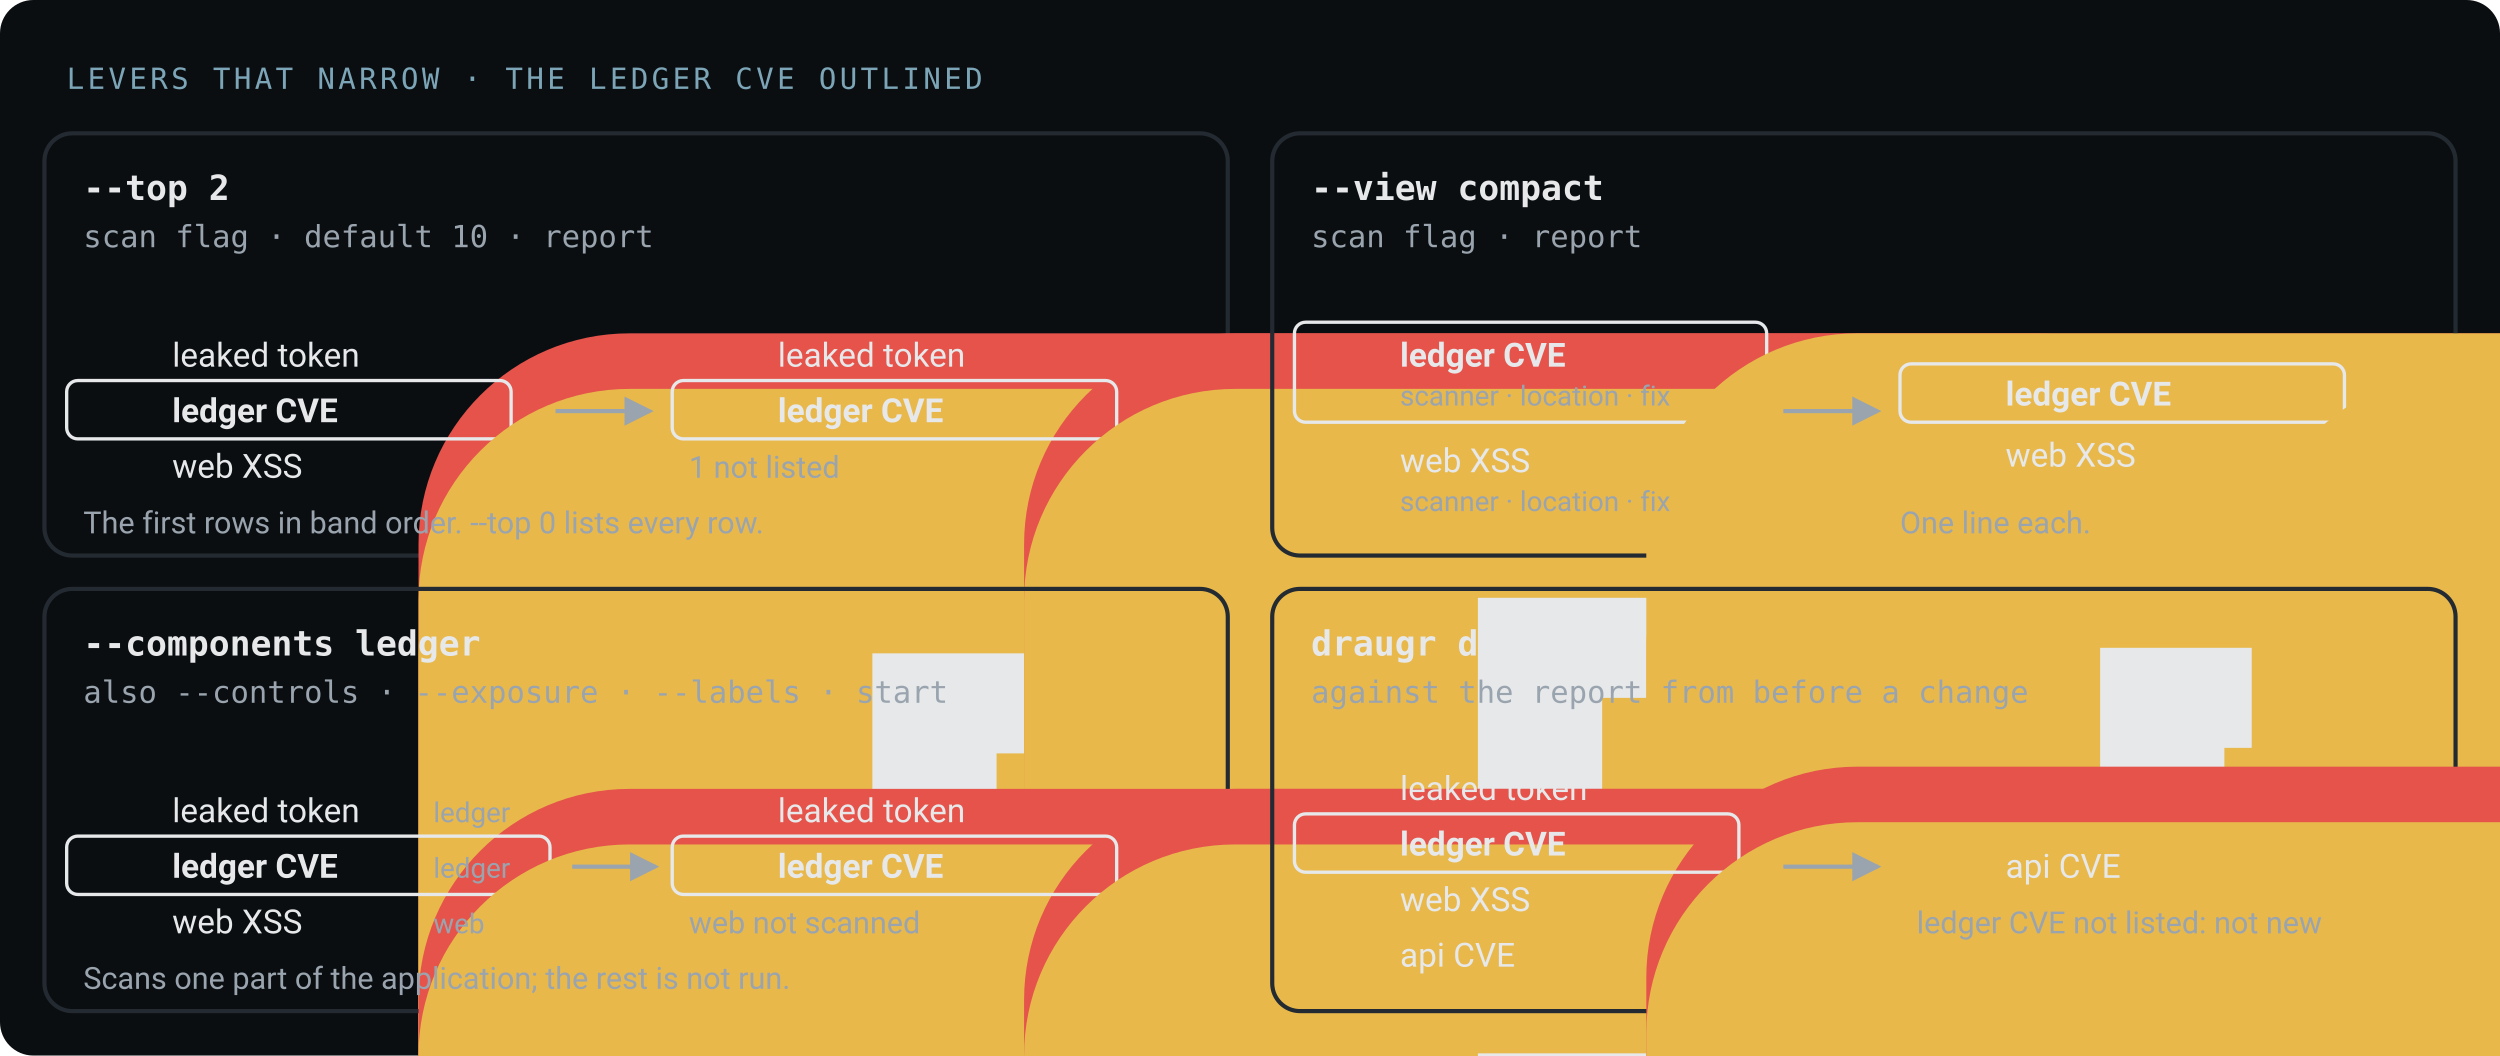
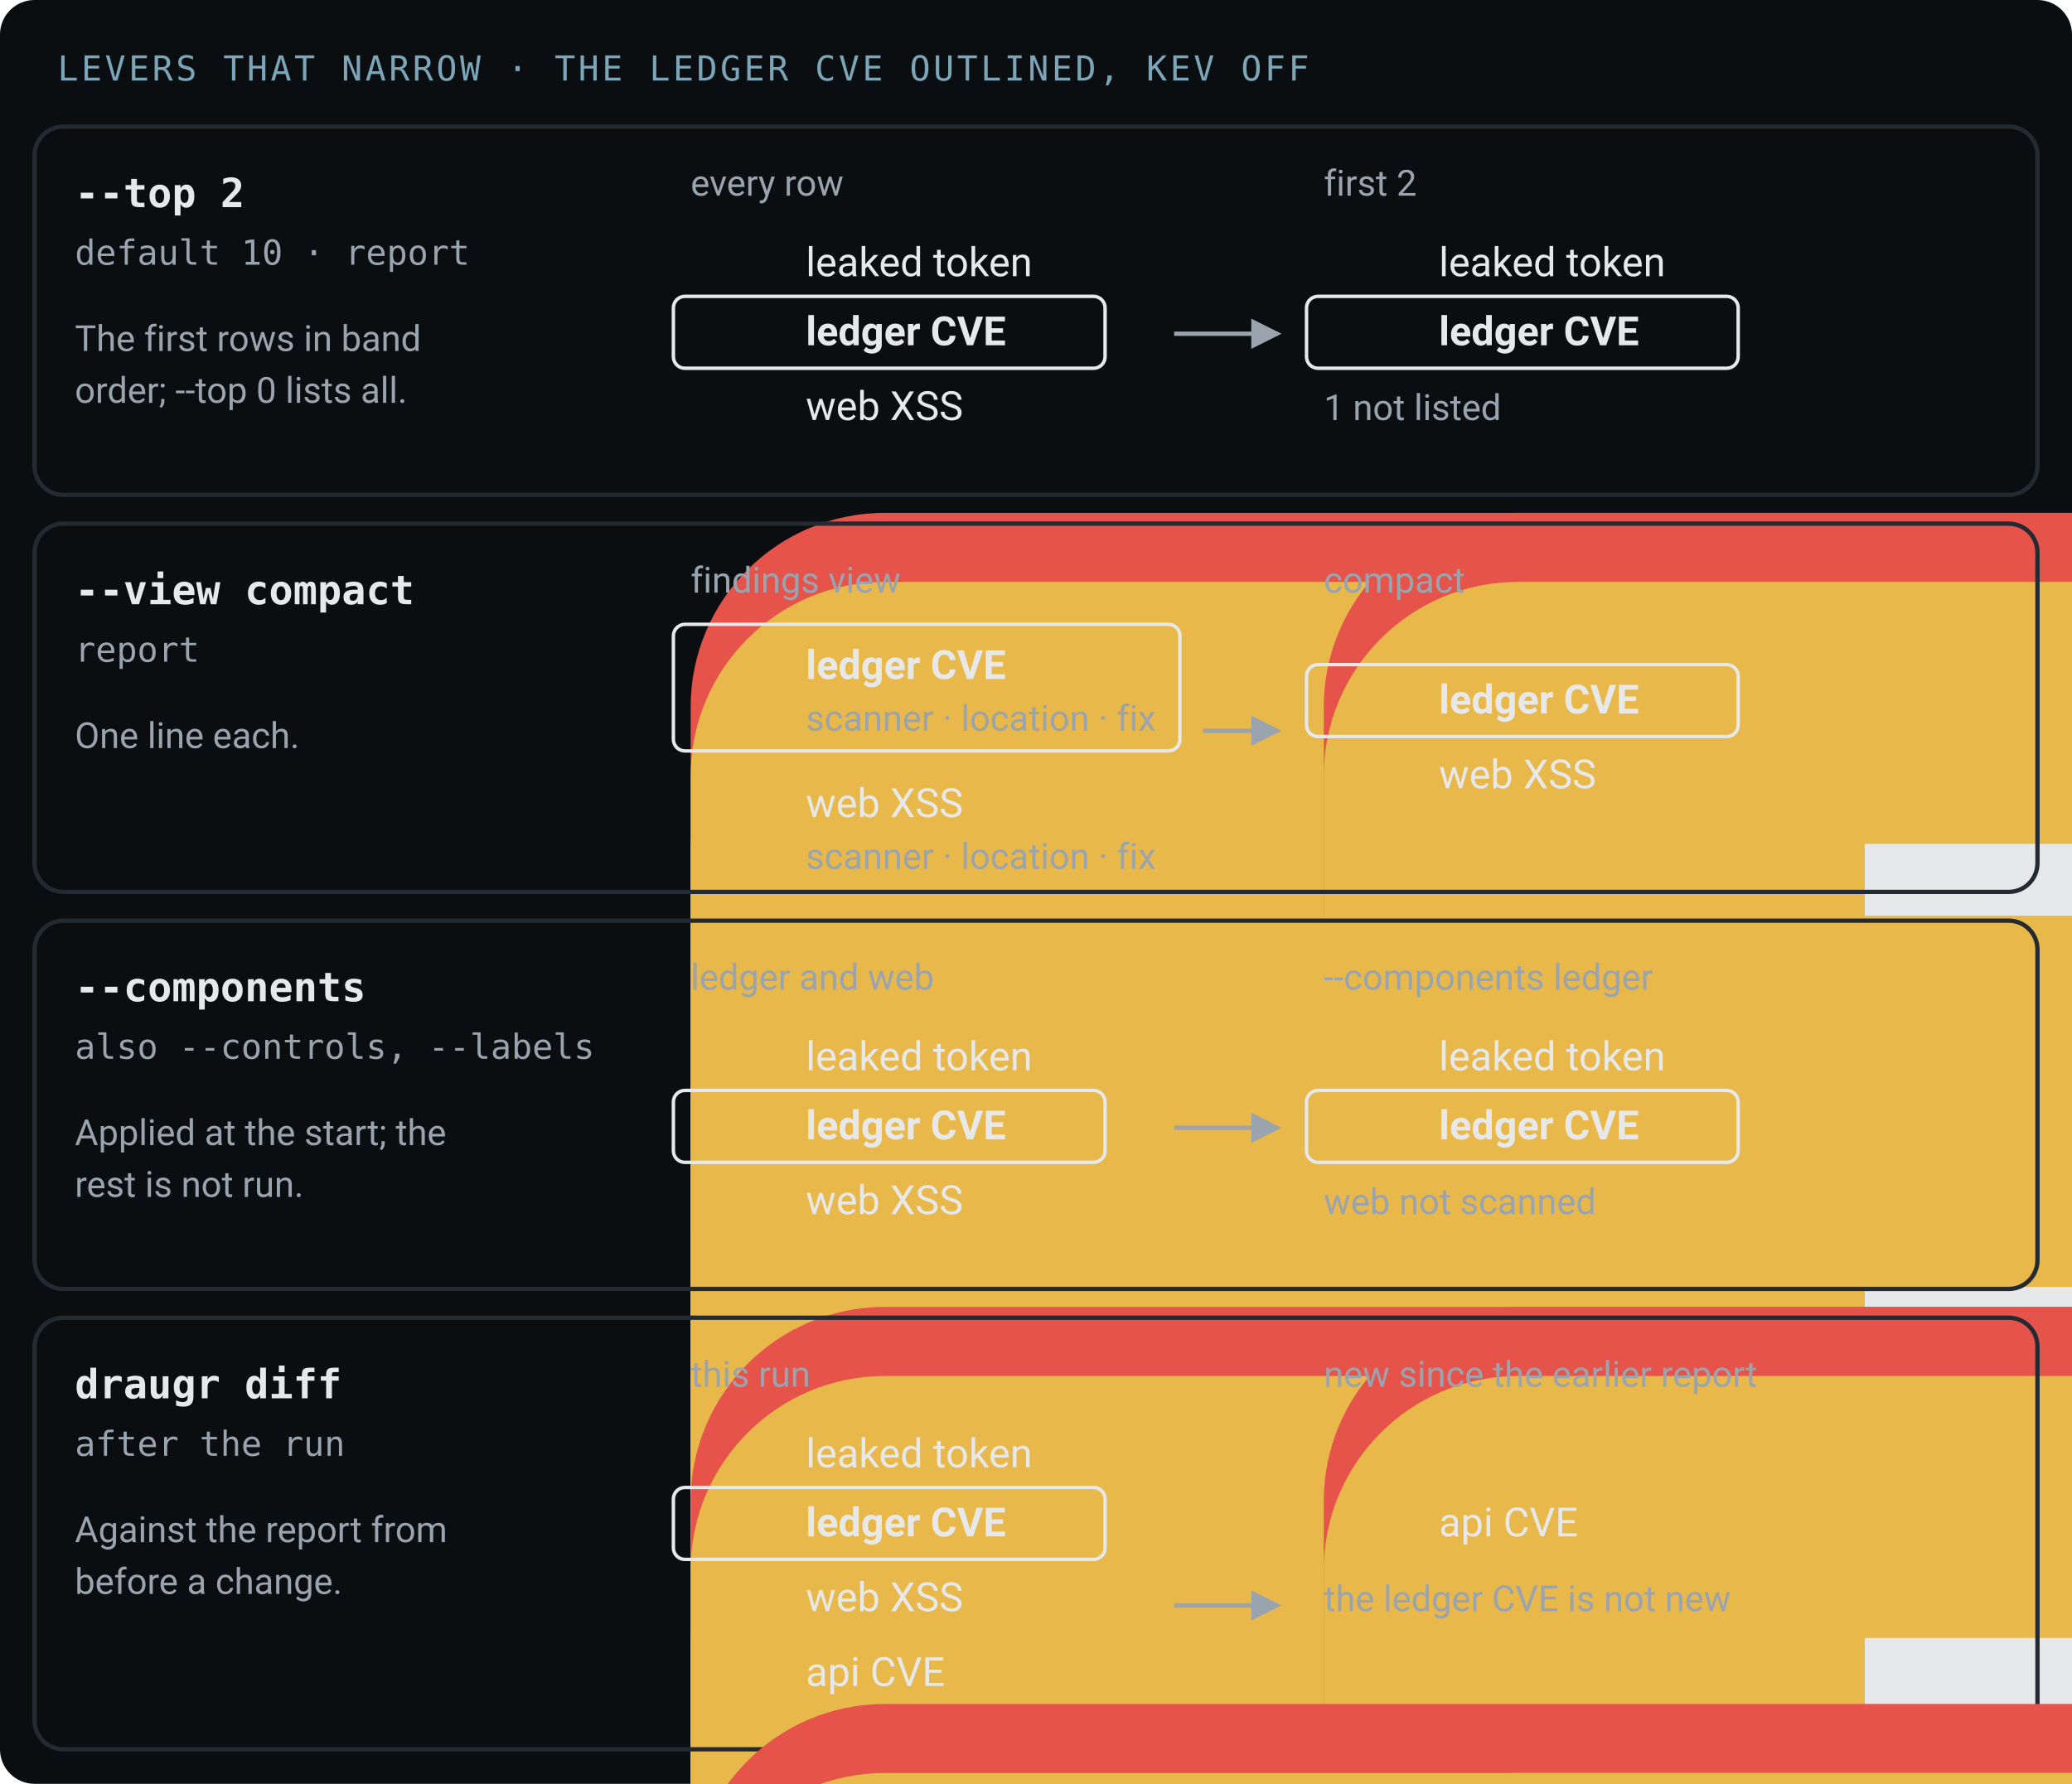
- <svg xmlns="http://www.w3.org/2000/svg" viewBox="0 0 900 380" width="900" height="380" role="img" aria-label="The ledger CVE under four narrowing levers: --top 2 still lists it, --view compact puts it on one line, --components ledger keeps it, and draugr diff leaves it out because it is not new.">
+ <svg xmlns="http://www.w3.org/2000/svg" viewBox="0 0 720 620" width="720" height="620" role="img" aria-label="The ledger CVE under four narrowing levers: --top 2 still lists it, --view compact puts it on one line, --components ledger keeps it, and draugr diff leaves it out because it is not new.">
  <defs>
    <style>
-       text{font-family:'Space Grotesk',system-ui,-apple-system,'Segoe UI',Roboto,Helvetica,Arial,sans-serif;fill:#E6E8EA;font-size:12px}
+       text{font-family:'Space Grotesk',system-ui,-apple-system,'Segoe UI',Roboto,Helvetica,Arial,sans-serif;fill:#E6E8EA;font-size:14px}
      .m{font-family:'JetBrains Mono',ui-monospace,SFMono-Regular,Menlo,Consolas,monospace}
-       .e{font-family:'JetBrains Mono',ui-monospace,SFMono-Regular,Menlo,Consolas,monospace;font-size:10.5px;letter-spacing:1.2px;fill:#7CA6B8}
-       .mu{fill:#9AA4AE}.sm{font-size:11px}.xs{font-size:10px}.t{font-size:12.5px}.b{font-weight:700}
+       .e{font-family:'JetBrains Mono',ui-monospace,SFMono-Regular,Menlo,Consolas,monospace;font-size:12px;letter-spacing:1px;fill:#7CA6B8}
+       .mu{fill:#9AA4AE}.sm{font-size:12.5px}.k{font-size:12px}.t{font-size:14px}.b{font-weight:700}
      .pan{fill:none;stroke:#232A31;stroke-width:1.5}
      .ar{stroke:#9AA4AE;stroke-width:1.5;fill:none}
      .hl{fill:none;stroke:#E6E8EA;stroke-width:1.2}
      .tag{fill:none;stroke:#E8B84B;stroke-width:1.2}
      .tg{fill:#E8B84B}
    </style>
-     <symbol id="c1" viewBox="0 0 26 15" width="26" height="15">
-       <rect width="26" height="15" rx="3" fill="#E5534B" />
-       <text x="13" y="11.5" text-anchor="middle" font-family="'JetBrains Mono',ui-monospace,monospace" font-size="10" font-weight="700" fill="#0B0E11">P1</text>
+     <symbol id="c1" viewBox="0 0 32 19" width="32" height="19">
+       <rect width="32" height="19" rx="3" fill="#E5534B" />
+       <text x="16" y="14" text-anchor="middle" font-family="'JetBrains Mono',ui-monospace,monospace" font-size="12" font-weight="700" fill="#0B0E11">P1</text>
    </symbol>
-     <symbol id="c2" viewBox="0 0 26 15" width="26" height="15">
-       <rect width="26" height="15" rx="3" fill="#E8B84B" />
-       <text x="13" y="11.5" text-anchor="middle" font-family="'JetBrains Mono',ui-monospace,monospace" font-size="10" font-weight="700" fill="#16110A">P2</text>
+     <symbol id="c2" viewBox="0 0 32 19" width="32" height="19">
+       <rect width="32" height="19" rx="3" fill="#E8B84B" />
+       <text x="16" y="14" text-anchor="middle" font-family="'JetBrains Mono',ui-monospace,monospace" font-size="12" font-weight="700" fill="#16110A">P2</text>
    </symbol>
    <marker id="h" viewBox="0 0 8 8" refX="7" refY="4" markerWidth="7" markerHeight="7" orient="auto">
      <path d="M0 0L8 4L0 8z" fill="#9AA4AE" />
    </marker>
  </defs>
-   <rect width="900" height="380" rx="12" fill="#0B0E11" />
-   <text class="e" x="24" y="32">LEVERS THAT NARROW · THE LEDGER CVE OUTLINED</text>
-   <g transform="translate(16 48)">
-     <rect class="pan" width="426" height="152" rx="10" />
-     <text class="m b t" x="14" y="24">--top 2</text>
-     <text class="m sm mu" x="14" y="41">scan flag · default 10 · report</text>
-     <use href="#c1" x="14" y="72" />
-     <text x="46" y="84">leaked token</text>
-     <rect class="hl" x="8" y="89" width="160" height="21" rx="4" />
-     <use href="#c2" x="14" y="92" />
-     <text class="b" x="46" y="104">ledger CVE</text>
-     <use href="#c2" x="14" y="112" />
-     <text x="46" y="124">web XSS</text>
-     <path class="ar" d="M184 100H218" marker-end="url(#h)" />
-     <use href="#c1" x="232" y="72" />
-     <text x="264" y="84">leaked token</text>
-     <rect class="hl" x="226" y="89" width="160" height="21" rx="4" />
-     <use href="#c2" x="232" y="92" />
-     <text class="b" x="264" y="104">ledger CVE</text>
-     <text class="sm mu" x="232" y="124">1 not listed</text>
-     <text class="sm mu" x="14" y="144">The first rows in band order. --top 0 lists every row.</text>
+   <rect width="720" height="620" rx="12" fill="#0B0E11" />
+   <text class="e" x="20" y="28">LEVERS THAT NARROW · THE LEDGER CVE OUTLINED, KEV OFF</text>
+   <g transform="translate(12 44)">
+     <rect class="pan" width="696" height="128" rx="10" />
+     <text class="m b t" x="14" y="28">--top 2</text>
+     <text class="m k mu" x="14" y="48">default 10 · report</text>
+     <text class="sm mu" x="14" y="78">The first rows in band</text>
+     <text class="sm mu" x="14" y="96">order; --top 0 lists all.</text>
+     <text class="sm mu" x="228" y="24">every row</text>
+     <text class="sm mu" x="448" y="24">first 2</text>
+     <use href="#c1" x="228" y="38" />
+     <text x="268" y="52">leaked token</text>
+     <rect class="hl" x="222" y="59" width="150" height="25" rx="4" />
+     <use href="#c2" x="228" y="62" />
+     <text class="b" x="268" y="76">ledger CVE</text>
+     <use href="#c2" x="228" y="88" />
+     <text x="268" y="102">web XSS</text>
+     <path class="ar" d="M396 72H432" marker-end="url(#h)" />
+     <use href="#c1" x="448" y="38" />
+     <text x="488" y="52">leaked token</text>
+     <rect class="hl" x="442" y="59" width="150" height="25" rx="4" />
+     <use href="#c2" x="448" y="62" />
+     <text class="b" x="488" y="76">ledger CVE</text>
+     <text class="sm mu" x="448" y="102">1 not listed</text>
  </g>
-   <g transform="translate(458 48)">
-     <rect class="pan" width="426" height="152" rx="10" />
-     <text class="m b t" x="14" y="24">--view compact</text>
-     <text class="m sm mu" x="14" y="41">scan flag · report</text>
-     <rect class="hl" x="8" y="68" width="170" height="36" rx="4" />
-     <use href="#c2" x="14" y="72" />
-     <text class="b" x="46" y="84">ledger CVE</text>
-     <text class="xs mu" x="46" y="98">scanner · location · fix</text>
-     <use href="#c2" x="14" y="110" />
-     <text x="46" y="122">web XSS</text>
-     <text class="xs mu" x="46" y="136">scanner · location · fix</text>
-     <path class="ar" d="M184 100H218" marker-end="url(#h)" />
-     <rect class="hl" x="226" y="83" width="160" height="21" rx="4" />
-     <use href="#c2" x="232" y="86" />
-     <text class="b" x="264" y="98">ledger CVE</text>
-     <use href="#c2" x="232" y="108" />
-     <text x="264" y="120">web XSS</text>
-     <text class="sm mu" x="226" y="144">One line each.</text>
+   <g transform="translate(12 182)">
+     <rect class="pan" width="696" height="128" rx="10" />
+     <text class="m b t" x="14" y="28">--view compact</text>
+     <text class="m k mu" x="14" y="48">report</text>
+     <text class="sm mu" x="14" y="78">One line each.</text>
+     <text class="sm mu" x="228" y="24">findings view</text>
+     <text class="sm mu" x="448" y="24">compact</text>
+     <rect class="hl" x="222" y="35" width="176" height="44" rx="4" />
+     <use href="#c2" x="228" y="40" />
+     <text class="b" x="268" y="54">ledger CVE</text>
+     <text class="sm mu" x="268" y="72">scanner · location · fix</text>
+     <use href="#c2" x="228" y="88" />
+     <text x="268" y="102">web XSS</text>
+     <text class="sm mu" x="268" y="120">scanner · location · fix</text>
+     <path class="ar" d="M406 72H432" marker-end="url(#h)" />
+     <rect class="hl" x="442" y="49" width="150" height="25" rx="4" />
+     <use href="#c2" x="448" y="52" />
+     <text class="b" x="488" y="66">ledger CVE</text>
+     <use href="#c2" x="448" y="78" />
+     <text x="488" y="92">web XSS</text>
  </g>
-   <g transform="translate(16 212)">
-     <rect class="pan" width="426" height="152" rx="10" />
-     <text class="m b t" x="14" y="24">--components ledger</text>
-     <text class="m sm mu" x="14" y="41">also --controls · --exposure · --labels · start</text>
-     <use href="#c1" x="14" y="72" />
-     <text x="46" y="84">leaked token</text>
-     <text class="xs mu" x="140" y="84">ledger</text>
-     <rect class="hl" x="8" y="89" width="174" height="21" rx="4" />
-     <use href="#c2" x="14" y="92" />
-     <text class="b" x="46" y="104">ledger CVE</text>
-     <text class="xs mu" x="140" y="104">ledger</text>
-     <use href="#c2" x="14" y="112" />
-     <text x="46" y="124">web XSS</text>
-     <text class="xs mu" x="140" y="124">web</text>
-     <path class="ar" d="M190 100H220" marker-end="url(#h)" />
-     <use href="#c1" x="232" y="72" />
-     <text x="264" y="84">leaked token</text>
-     <rect class="hl" x="226" y="89" width="160" height="21" rx="4" />
-     <use href="#c2" x="232" y="92" />
-     <text class="b" x="264" y="104">ledger CVE</text>
-     <text class="sm mu" x="232" y="124">web not scanned</text>
-     <text class="sm mu" x="14" y="144">Scans one part of the application; the rest is not run.</text>
+   <g transform="translate(12 320)">
+     <rect class="pan" width="696" height="128" rx="10" />
+     <text class="m b t" x="14" y="28">--components</text>
+     <text class="m k mu" x="14" y="48">also --controls, --labels</text>
+     <text class="sm mu" x="14" y="78">Applied at the start; the</text>
+     <text class="sm mu" x="14" y="96">rest is not run.</text>
+     <text class="sm mu" x="228" y="24">ledger and web</text>
+     <text class="sm mu" x="448" y="24">--components ledger</text>
+     <use href="#c1" x="228" y="38" />
+     <text x="268" y="52">leaked token</text>
+     <rect class="hl" x="222" y="59" width="150" height="25" rx="4" />
+     <use href="#c2" x="228" y="62" />
+     <text class="b" x="268" y="76">ledger CVE</text>
+     <use href="#c2" x="228" y="88" />
+     <text x="268" y="102">web XSS</text>
+     <path class="ar" d="M396 72H432" marker-end="url(#h)" />
+     <use href="#c1" x="448" y="38" />
+     <text x="488" y="52">leaked token</text>
+     <rect class="hl" x="442" y="59" width="150" height="25" rx="4" />
+     <use href="#c2" x="448" y="62" />
+     <text class="b" x="488" y="76">ledger CVE</text>
+     <text class="sm mu" x="448" y="102">web not scanned</text>
  </g>
-   <g transform="translate(458 212)">
-     <rect class="pan" width="426" height="152" rx="10" />
-     <text class="m b t" x="14" y="24">draugr diff</text>
-     <text class="m sm mu" x="14" y="41">against the report from before a change</text>
-     <use href="#c1" x="14" y="64" />
-     <text x="46" y="76">leaked token</text>
-     <rect class="hl" x="8" y="81" width="160" height="21" rx="4" />
-     <use href="#c2" x="14" y="84" />
-     <text class="b" x="46" y="96">ledger CVE</text>
-     <use href="#c2" x="14" y="104" />
-     <text x="46" y="116">web XSS</text>
-     <use href="#c2" x="14" y="124" />
-     <text x="46" y="136">api CVE</text>
-     <rect class="tag" x="102" y="124" width="32" height="15" rx="3" />
-     <text class="xs tg" x="108" y="135">new</text>
-     <path class="ar" d="M184 100H218" marker-end="url(#h)" />
-     <use href="#c2" x="232" y="92" />
-     <text x="264" y="104">api CVE</text>
-     <rect class="tag" x="320" y="92" width="32" height="15" rx="3" />
-     <text class="xs tg" x="326" y="103">new</text>
-     <text class="sm mu" x="232" y="124">ledger CVE not listed: not new</text>
+   <g transform="translate(12 458)">
+     <rect class="pan" width="696" height="150" rx="10" />
+     <text class="m b t" x="14" y="28">draugr diff</text>
+     <text class="m k mu" x="14" y="48">after the run</text>
+     <text class="sm mu" x="14" y="78">Against the report from</text>
+     <text class="sm mu" x="14" y="96">before a change.</text>
+     <text class="sm mu" x="228" y="24">this run</text>
+     <text class="sm mu" x="448" y="24">new since the earlier report</text>
+     <use href="#c1" x="228" y="38" />
+     <text x="268" y="52">leaked token</text>
+     <rect class="hl" x="222" y="59" width="150" height="25" rx="4" />
+     <use href="#c2" x="228" y="62" />
+     <text class="b" x="268" y="76">ledger CVE</text>
+     <use href="#c2" x="228" y="88" />
+     <text x="268" y="102">web XSS</text>
+     <use href="#c2" x="228" y="114" />
+     <text x="268" y="128">api CVE</text>
+     <rect class="tag" x="332" y="114" width="38" height="19" rx="3" />
+     <text class="m k tg" x="338" y="128">new</text>
+     <path class="ar" d="M396 100H432" marker-end="url(#h)" />
+     <use href="#c2" x="448" y="62" />
+     <text x="488" y="76">api CVE</text>
+     <rect class="tag" x="552" y="62" width="38" height="19" rx="3" />
+     <text class="m k tg" x="558" y="76">new</text>
+     <text class="sm mu" x="448" y="102">the ledger CVE is not new</text>
  </g>
</svg>
